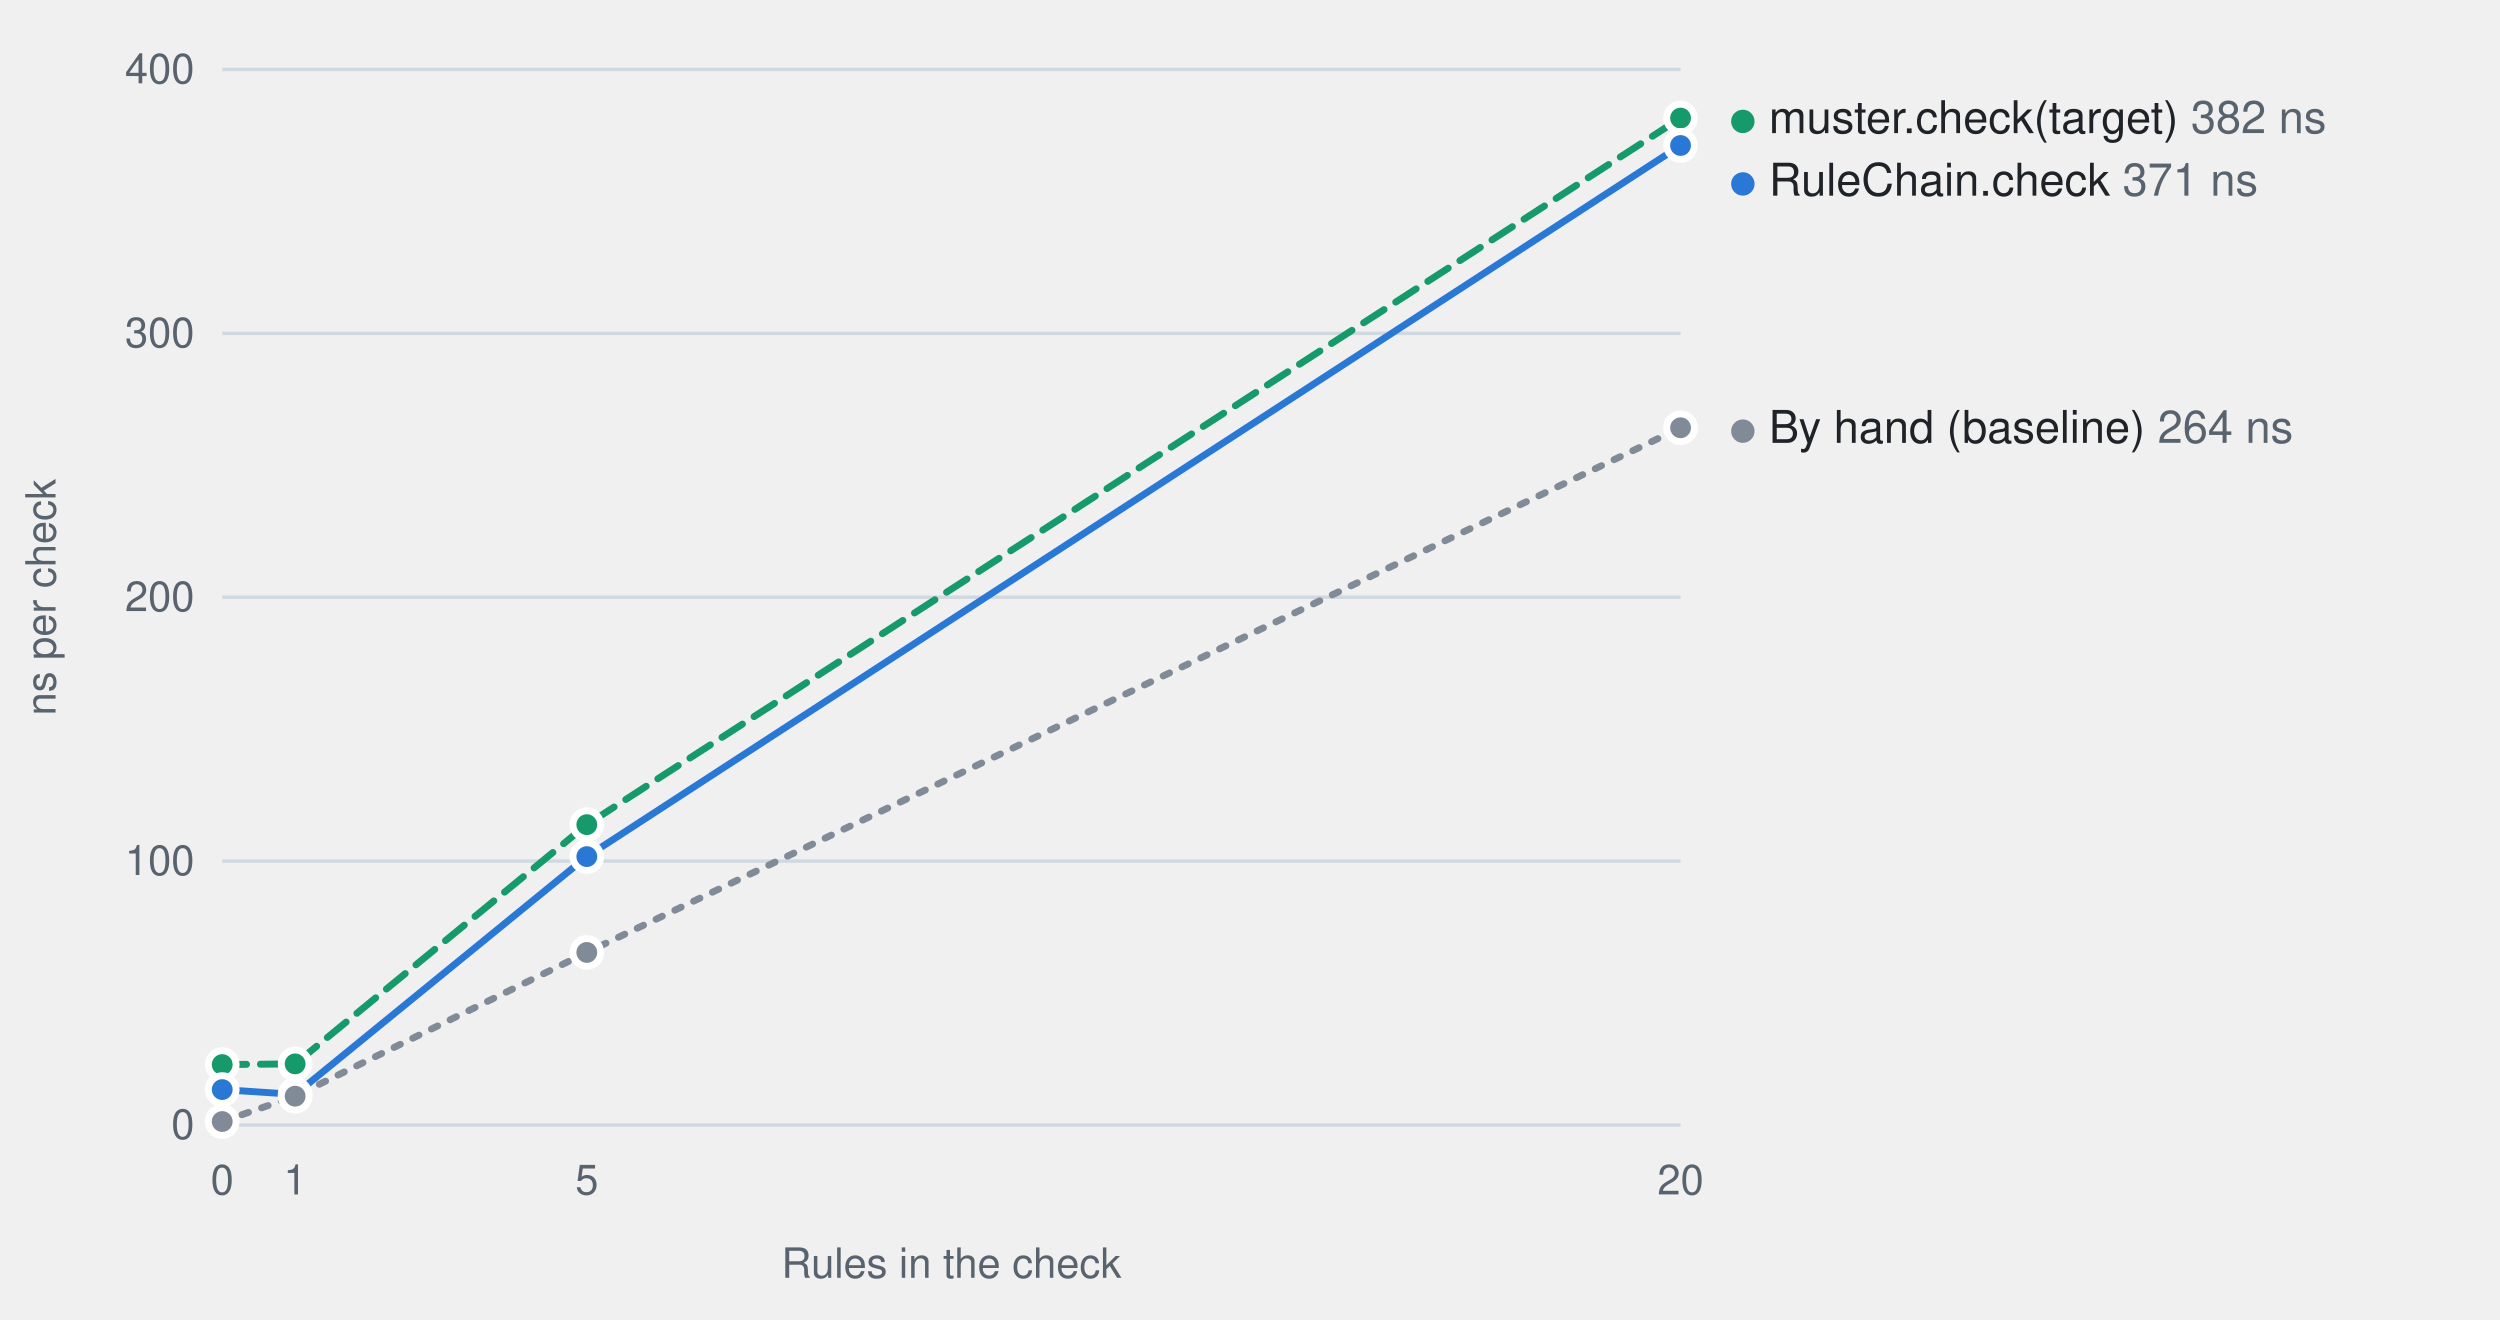
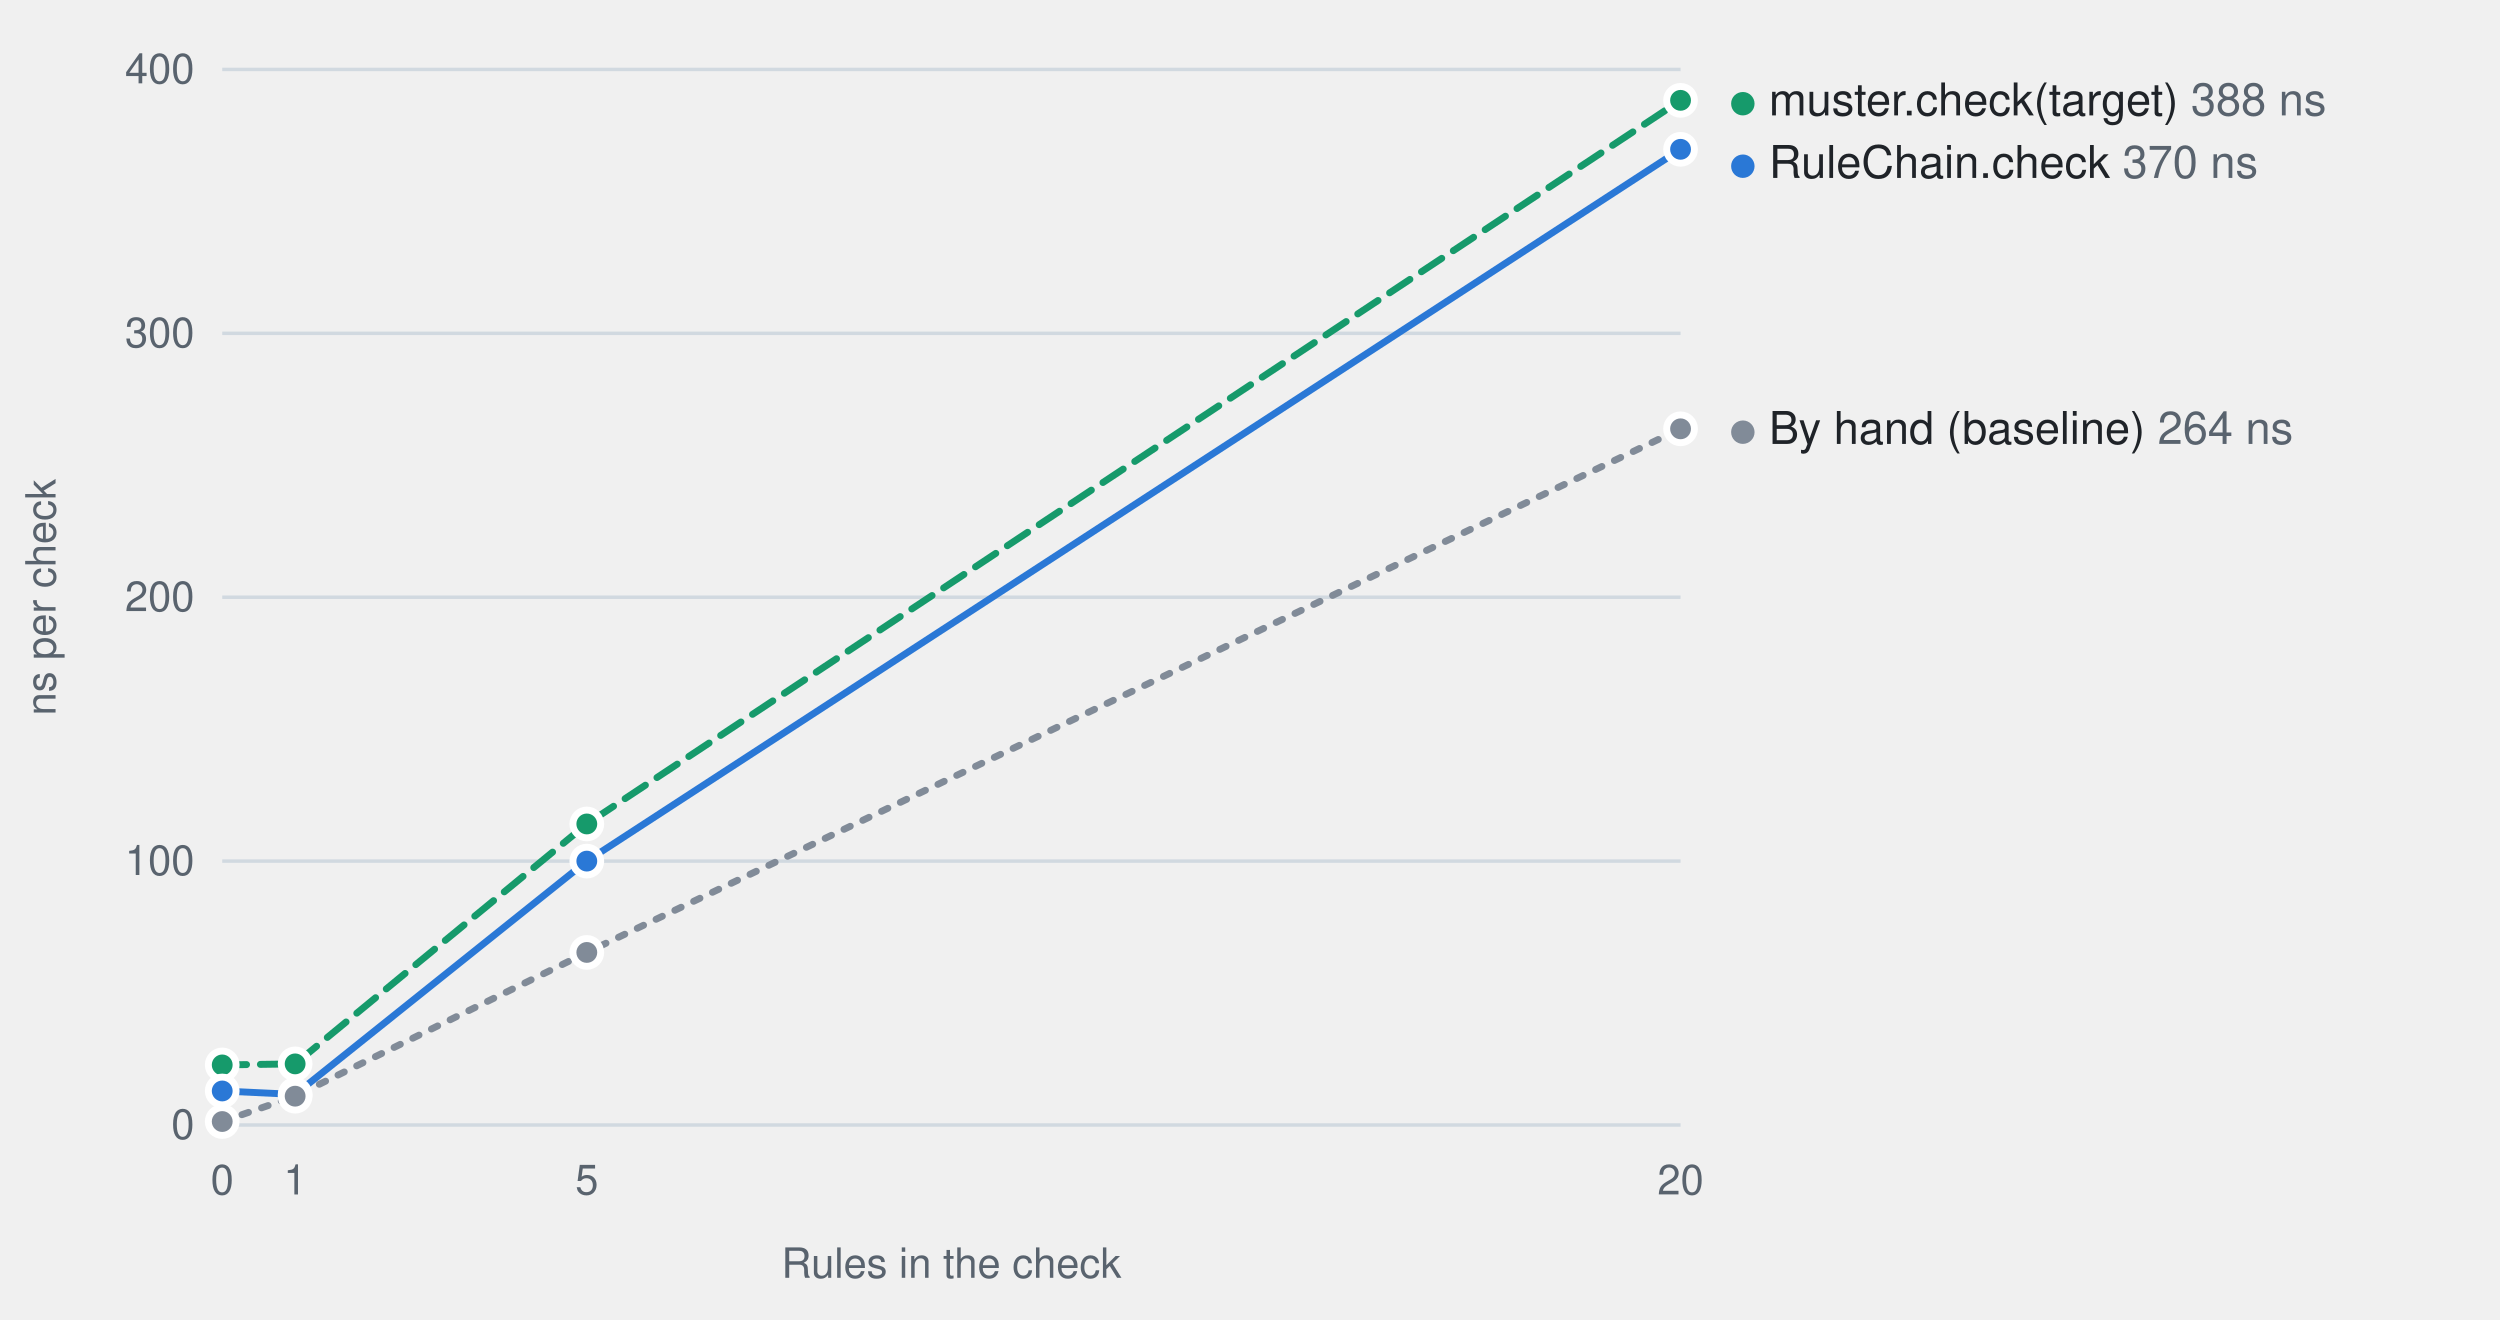
<svg xmlns="http://www.w3.org/2000/svg" width="720" height="380" viewBox="0 0 720 380" role="img" aria-labelledby="title desc" font-family="-apple-system, BlinkMacSystemFont, 'Segoe UI', Helvetica, Arial, sans-serif">
  <line x1="64" y1="324.0" x2="484" y2="324.0" stroke="#d1d9e0" />
  <text x="56" y="324.0" fill="#59636e" font-size="12" text-anchor="end" dominant-baseline="middle">0</text>
  <line x1="64" y1="248.0" x2="484" y2="248.0" stroke="#d1d9e0" />
  <text x="56" y="248.0" fill="#59636e" font-size="12" text-anchor="end" dominant-baseline="middle">100</text>
  <line x1="64" y1="172.0" x2="484" y2="172.0" stroke="#d1d9e0" />
  <text x="56" y="172.0" fill="#59636e" font-size="12" text-anchor="end" dominant-baseline="middle">200</text>
  <line x1="64" y1="96.0" x2="484" y2="96.0" stroke="#d1d9e0" />
  <text x="56" y="96.0" fill="#59636e" font-size="12" text-anchor="end" dominant-baseline="middle">300</text>
  <line x1="64" y1="20.0" x2="484" y2="20.0" stroke="#d1d9e0" />
  <text x="56" y="20.0" fill="#59636e" font-size="12" text-anchor="end" dominant-baseline="middle">400</text>
  <text x="64.0" y="344" fill="#59636e" font-size="12" text-anchor="middle">0</text>
  <text x="85.0" y="344" fill="#59636e" font-size="12" text-anchor="middle">1</text>
  <text x="169.0" y="344" fill="#59636e" font-size="12" text-anchor="middle">5</text>
  <text x="484.0" y="344" fill="#59636e" font-size="12" text-anchor="middle">20</text>
  <text x="274.0" y="368" fill="#59636e" font-size="12" text-anchor="middle">Rules in the check</text>
  <text x="16" y="172.0" fill="#59636e" font-size="12" text-anchor="middle" transform="rotate(-90 16 172.0)">ns per check</text>
-   <polyline points="64.0,306.6 85.0,306.4 169.0,237.5 484.0,34.0" fill="none" stroke="#169a6b" stroke-width="2" stroke-linejoin="round" stroke-linecap="round" stroke-dasharray="7 4" />
-   <circle cx="64.0" cy="306.6" r="4" fill="#169a6b" stroke="#ffffff" stroke-width="2" />
+   <polyline points="64.0,306.7 85.0,306.4 169.0,237.3 484.0,28.9" fill="none" stroke="#169a6b" stroke-width="2" stroke-linejoin="round" stroke-linecap="round" stroke-dasharray="7 4" />
+   <circle cx="64.0" cy="306.7" r="4" fill="#169a6b" stroke="#ffffff" stroke-width="2" />
  <circle cx="85.0" cy="306.4" r="4" fill="#169a6b" stroke="#ffffff" stroke-width="2" />
-   <circle cx="169.0" cy="237.5" r="4" fill="#169a6b" stroke="#ffffff" stroke-width="2" />
-   <circle cx="484.0" cy="34.0" r="4" fill="#169a6b" stroke="#ffffff" stroke-width="2" />
-   <polyline points="64.0,313.8 85.0,315.2 169.0,246.7 484.0,41.9" fill="none" stroke="#2a78d6" stroke-width="2" stroke-linejoin="round" stroke-linecap="round" />
-   <circle cx="64.0" cy="313.8" r="4" fill="#2a78d6" stroke="#ffffff" stroke-width="2" />
+   <circle cx="169.0" cy="237.3" r="4" fill="#169a6b" stroke="#ffffff" stroke-width="2" />
+   <circle cx="484.0" cy="28.9" r="4" fill="#169a6b" stroke="#ffffff" stroke-width="2" />
+   <polyline points="64.0,314.2 85.0,315.2 169.0,248.0 484.0,43.0" fill="none" stroke="#2a78d6" stroke-width="2" stroke-linejoin="round" stroke-linecap="round" />
+   <circle cx="64.0" cy="314.2" r="4" fill="#2a78d6" stroke="#ffffff" stroke-width="2" />
  <circle cx="85.0" cy="315.2" r="4" fill="#2a78d6" stroke="#ffffff" stroke-width="2" />
-   <circle cx="169.0" cy="246.7" r="4" fill="#2a78d6" stroke="#ffffff" stroke-width="2" />
-   <circle cx="484.0" cy="41.9" r="4" fill="#2a78d6" stroke="#ffffff" stroke-width="2" />
-   <polyline points="64.0,323.0 85.0,315.7 169.0,274.3 484.0,123.2" fill="none" stroke="#818b98" stroke-width="2" stroke-linejoin="round" stroke-linecap="round" stroke-dasharray="2 4" />
+   <circle cx="169.0" cy="248.0" r="4" fill="#2a78d6" stroke="#ffffff" stroke-width="2" />
+   <circle cx="484.0" cy="43.0" r="4" fill="#2a78d6" stroke="#ffffff" stroke-width="2" />
+   <polyline points="64.0,323.0 85.0,315.7 169.0,274.3 484.0,123.5" fill="none" stroke="#818b98" stroke-width="2" stroke-linejoin="round" stroke-linecap="round" stroke-dasharray="2 4" />
  <circle cx="64.0" cy="323.0" r="4" fill="#818b98" stroke="#ffffff" stroke-width="2" />
  <circle cx="85.0" cy="315.7" r="4" fill="#818b98" stroke="#ffffff" stroke-width="2" />
  <circle cx="169.0" cy="274.3" r="4" fill="#818b98" stroke="#ffffff" stroke-width="2" />
-   <circle cx="484.0" cy="123.2" r="4" fill="#818b98" stroke="#ffffff" stroke-width="2" />
-   <text x="498" y="34.0" fill="#1f2328" font-size="13" dominant-baseline="middle">
-     <tspan fill="#169a6b">●</tspan> muster.check(target) <tspan fill="#59636e">382 ns</tspan>
+   <circle cx="484.0" cy="123.5" r="4" fill="#818b98" stroke="#ffffff" stroke-width="2" />
+   <text x="498" y="28.9" fill="#1f2328" font-size="13" dominant-baseline="middle">
+     <tspan fill="#169a6b">●</tspan> muster.check(target) <tspan fill="#59636e">388 ns</tspan>
  </text>
-   <text x="498" y="52.0" fill="#1f2328" font-size="13" dominant-baseline="middle">
-     <tspan fill="#2a78d6">●</tspan> RuleChain.check <tspan fill="#59636e">371 ns</tspan>
+   <text x="498" y="46.9" fill="#1f2328" font-size="13" dominant-baseline="middle">
+     <tspan fill="#2a78d6">●</tspan> RuleChain.check <tspan fill="#59636e">370 ns</tspan>
  </text>
-   <text x="498" y="123.2" fill="#1f2328" font-size="13" dominant-baseline="middle">
+   <text x="498" y="123.5" fill="#1f2328" font-size="13" dominant-baseline="middle">
    <tspan fill="#818b98">●</tspan> By hand (baseline) <tspan fill="#59636e">264 ns</tspan>
  </text>
</svg>
